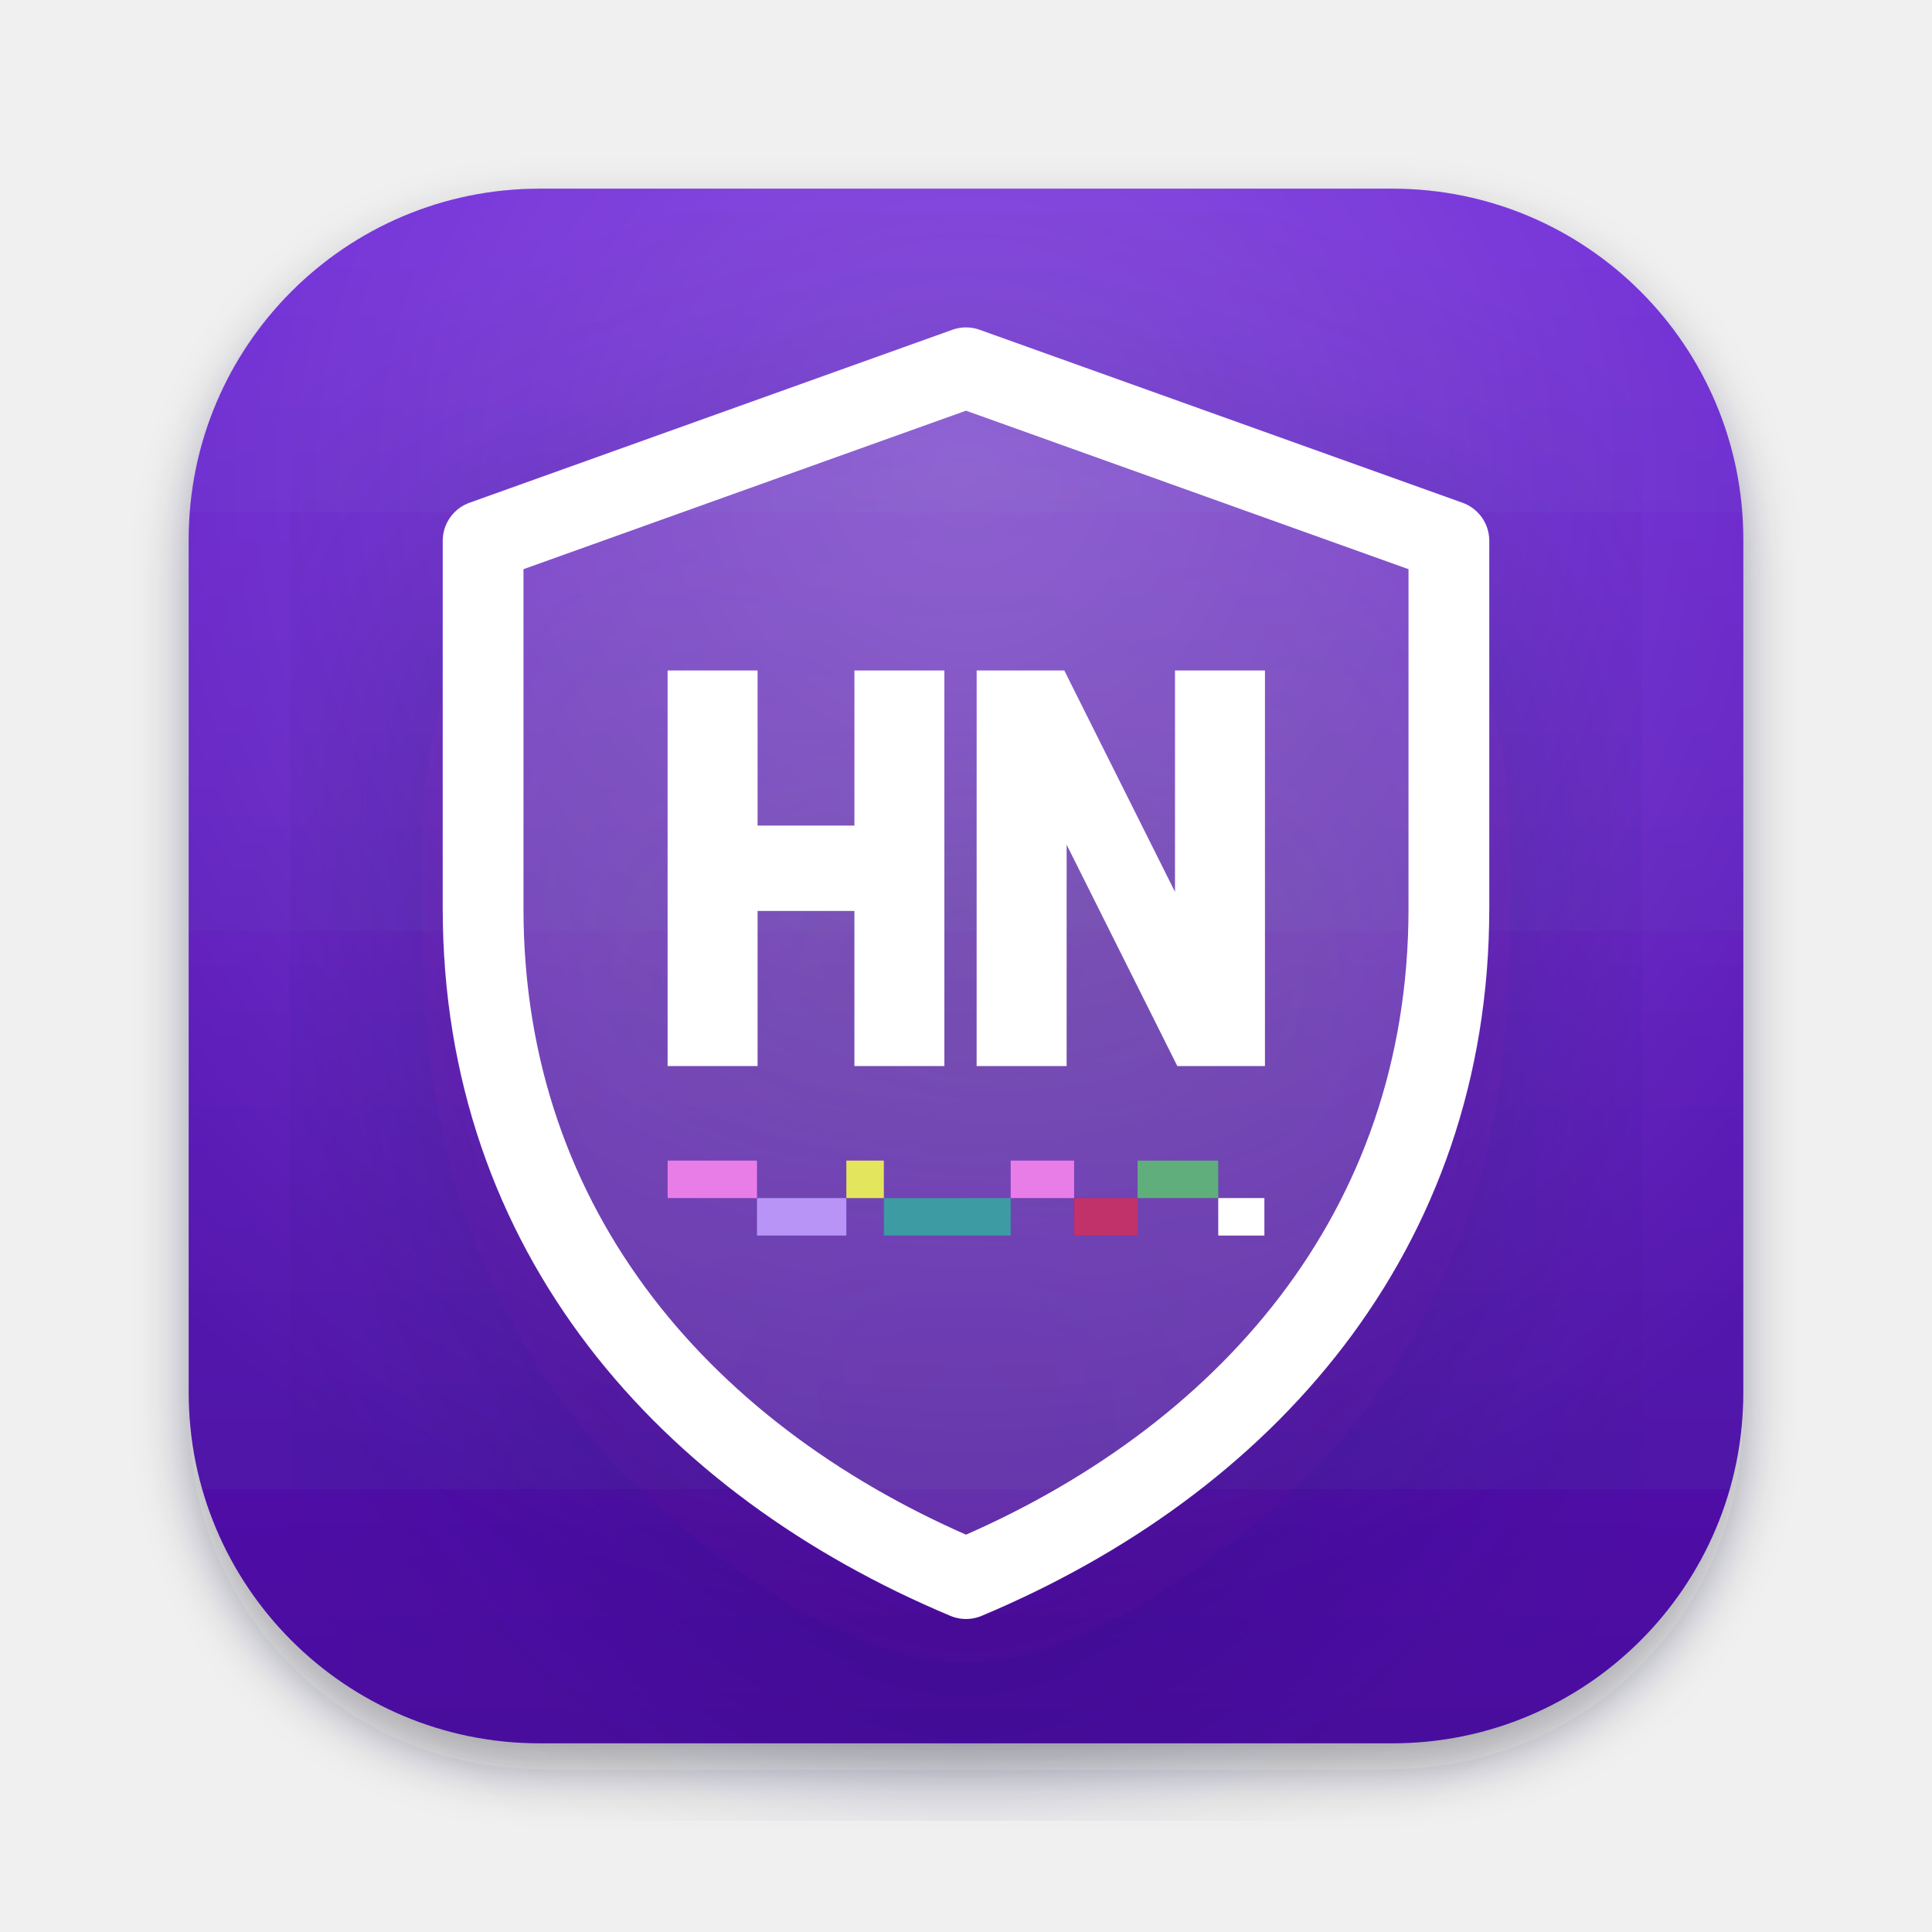
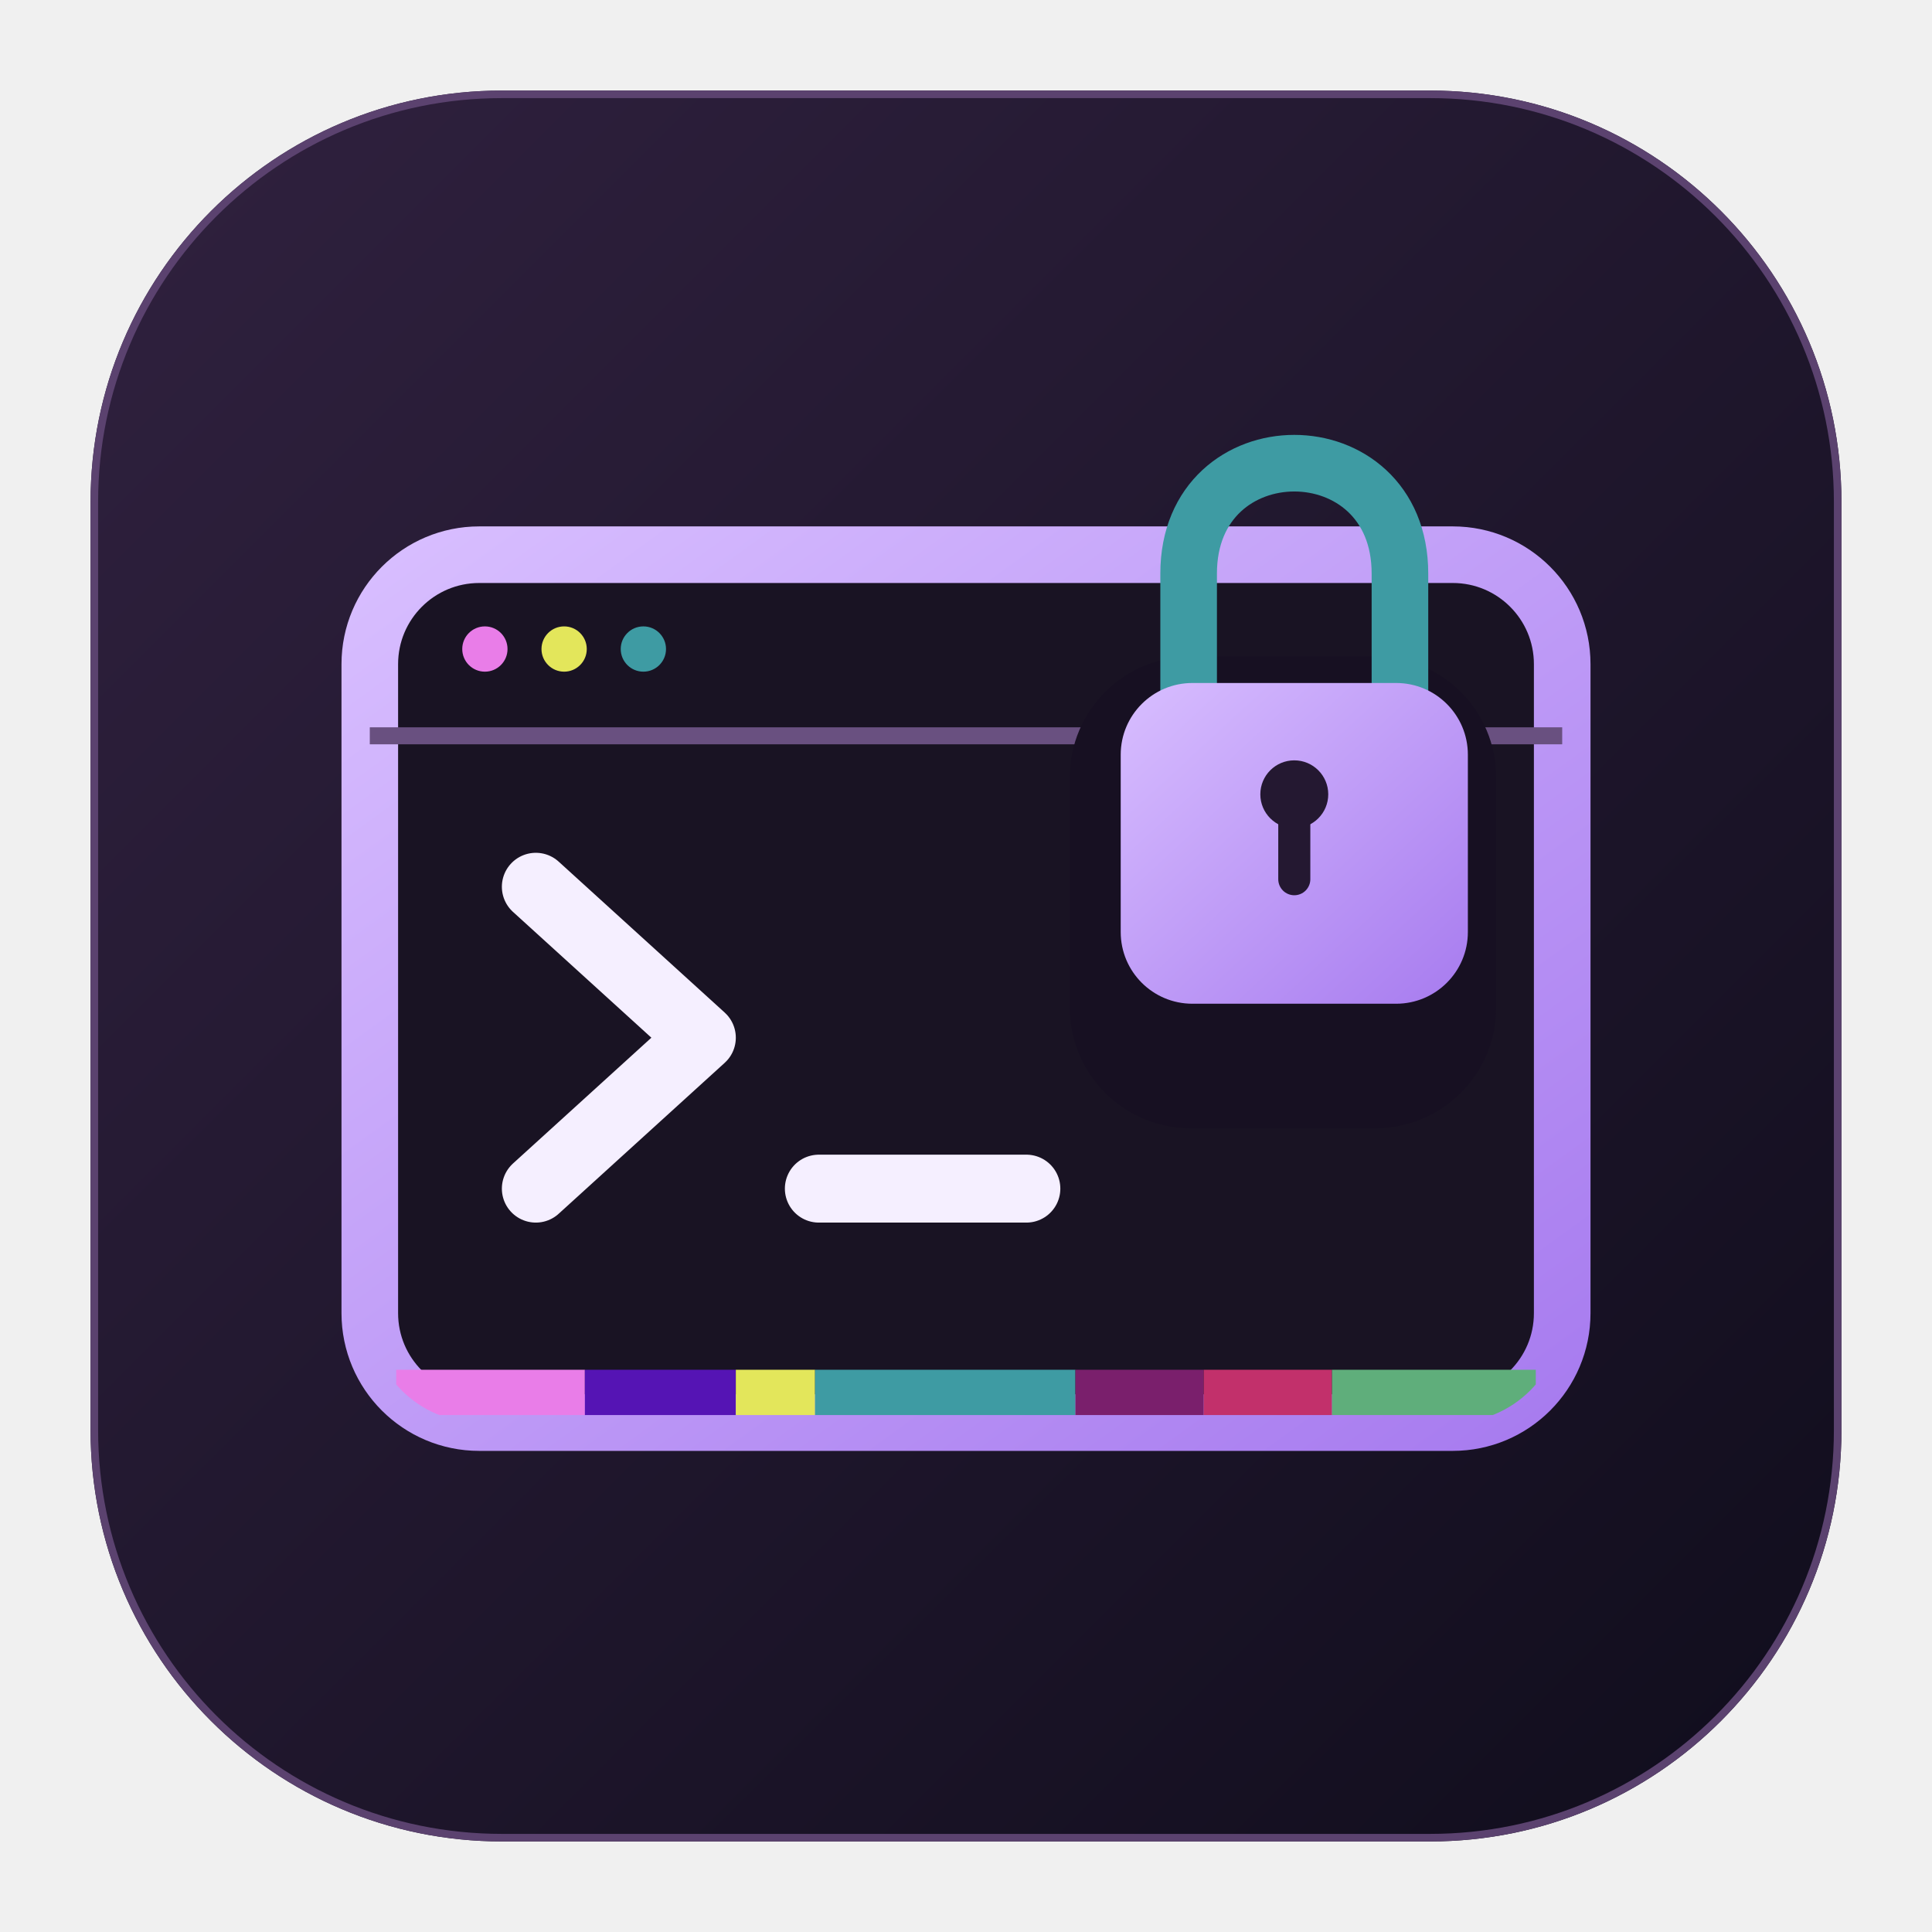
- <svg xmlns="http://www.w3.org/2000/svg" viewBox="0 0 1024 1024" width="1024" height="1024" role="img" aria-label="HN Group VPN">
+ <svg xmlns="http://www.w3.org/2000/svg" width="1024" height="1024" viewBox="0 0 1024 1024" role="img" aria-label="HN Secure Access Terminal">
  <defs>
-     <linearGradient id="bg" x1="0" y1="0" x2="0" y2="1">
-       <stop offset="0" stop-color="#6B24D6" />
-       <stop offset="1" stop-color="#4A0E9E" />
+     <linearGradient id="tile" x1="0" y1="0" x2="1" y2="1">
+       <stop stop-color="#30213F" />
+       <stop offset="1" stop-color="#100D1C" />
    </linearGradient>
-     <radialGradient id="glow" cx="0.5" cy="0.18" r="0.75">
-       <stop offset="0" stop-color="#FFFFFF" stop-opacity="0.22" />
-       <stop offset="1" stop-color="#FFFFFF" stop-opacity="0" />
-     </radialGradient>
-     <filter id="drop" x="-20%" y="-20%" width="140%" height="140%">
-       <feDropShadow dx="0" dy="14" stdDeviation="14" flood-color="#1C2135" flood-opacity="0.35" />
-     </filter>
-     <filter id="soft" x="-20%" y="-20%" width="140%" height="140%">
-       <feDropShadow dx="0" dy="6" stdDeviation="10" flood-color="#25064F" flood-opacity="0.45" />
-     </filter>
-     <clipPath id="tile">
-       <rect x="100" y="100" width="824" height="824" rx="186" />
+     <linearGradient id="accent" x1="0" y1="0" x2="1" y2="1">
+       <stop stop-color="#D8BEFF" />
+       <stop offset="1" stop-color="#A77BEF" />
+     </linearGradient>
+     <clipPath id="window">
+       <rect x="196" y="294" width="632" height="460" rx="58" />
    </clipPath>
  </defs>
-   <g filter="url(#drop)">
-     <rect x="100" y="100" width="824" height="824" rx="186" fill="url(#bg)" />
+   <rect x="48" y="48" width="928" height="928" rx="218" fill="url(#tile)" />
+   <rect x="50" y="50" width="924" height="924" rx="216" fill="none" stroke="#5B426F" stroke-width="4" />
+   <rect x="196" y="294" width="632" height="460" rx="58" fill="#191323" stroke="url(#accent)" stroke-width="30" />
+   <g clip-path="url(#window)">
+     <path d="M196 390H828" stroke="#695080" stroke-width="9" />
+     <path d="M210 738H310" stroke="#E97DE8" stroke-width="24" />
+     <path d="M310 738H390" stroke="#5514B4" stroke-width="24" />
+     <path d="M390 738H432" stroke="#E3E65B" stroke-width="24" />
+     <path d="M432 738H570" stroke="#3E9BA3" stroke-width="24" />
+     <path d="M570 738H638" stroke="#7A1F6C" stroke-width="24" />
+     <path d="M638 738H706" stroke="#C2306B" stroke-width="24" />
+     <path d="M706 738H814" stroke="#5FAE7B" stroke-width="24" />
  </g>
-   <g clip-path="url(#tile)">
-     <rect x="100" y="100" width="824" height="824" fill="url(#glow)" />
-   </g>
-   <g transform="translate(130 130) scale(7.64)" filter="url(#soft)">
-     <path d="M50 8.5 83.5 20.5V46c0 22.5-14.2 38.4-33.5 46.5C30.7 84.4 16.5 68.5 16.5 46V20.5Z" fill="#FFFFFF" fill-opacity="0.08" stroke="#FFFFFF" stroke-width="5.6" stroke-linejoin="round" />
-     <g transform="translate(29.3 29.5) scale(0.8)" fill="#FFFFFF">
-       <path d="M0 0h7.8v13.45h8.4V0h7.8v34.3h-7.8v-13.45h-8.4v13.45H0z" />
-       <path transform="translate(26.8 0)" d="M0 0h7.6l9.6 19.2V0h7.8v34.3h-7.6L7.8 15.1v19.2H0z" />
-     </g>
-     <g transform="translate(29.3 63.5)">
-       <rect x="0" y="0" width="6.2" height="2.6" fill="#E97DE8" />
-       <rect x="6.2" y="2.6" width="6.2" height="2.6" fill="#B794F6" />
-       <rect x="12.4" y="0" width="2.6" height="2.6" fill="#E3E65B" />
-       <rect x="15" y="2.6" width="8.8" height="2.6" fill="#3E9BA3" />
-       <rect x="23.8" y="0" width="4.4" height="2.6" fill="#E97DE8" />
-       <rect x="28.2" y="2.6" width="4.4" height="2.6" fill="#C2306B" />
-       <rect x="32.6" y="0" width="5.6" height="2.6" fill="#5FAE7B" />
-       <rect x="38.2" y="2.6" width="3.2" height="2.6" fill="#FFFFFF" />
-     </g>
-   </g>
+   <circle cx="257" cy="344" r="12" fill="#E97DE8" />
+   <circle cx="299" cy="344" r="12" fill="#E3E65B" />
+   <circle cx="341" cy="344" r="12" fill="#3E9BA3" />
+   <path d="M284 470L372 550L284 630M434 630H544" fill="none" stroke="#F5EFFF" stroke-width="36" stroke-linecap="round" stroke-linejoin="round" />
+   <rect x="591" y="372" width="178" height="202" rx="40" fill="#171022" stroke="#171022" stroke-width="48" />
+   <path d="M630 382V304C630 226 742 226 742 304V382" fill="none" stroke="#3E9BA3" stroke-width="30" stroke-linecap="round" />
+   <rect x="594" y="362" width="184" height="170" rx="38" fill="url(#accent)" />
+   <path d="M686 435V466" stroke="#241831" stroke-width="17" stroke-linecap="round" />
+   <circle cx="686" cy="421" r="18" fill="#241831" />
</svg>
